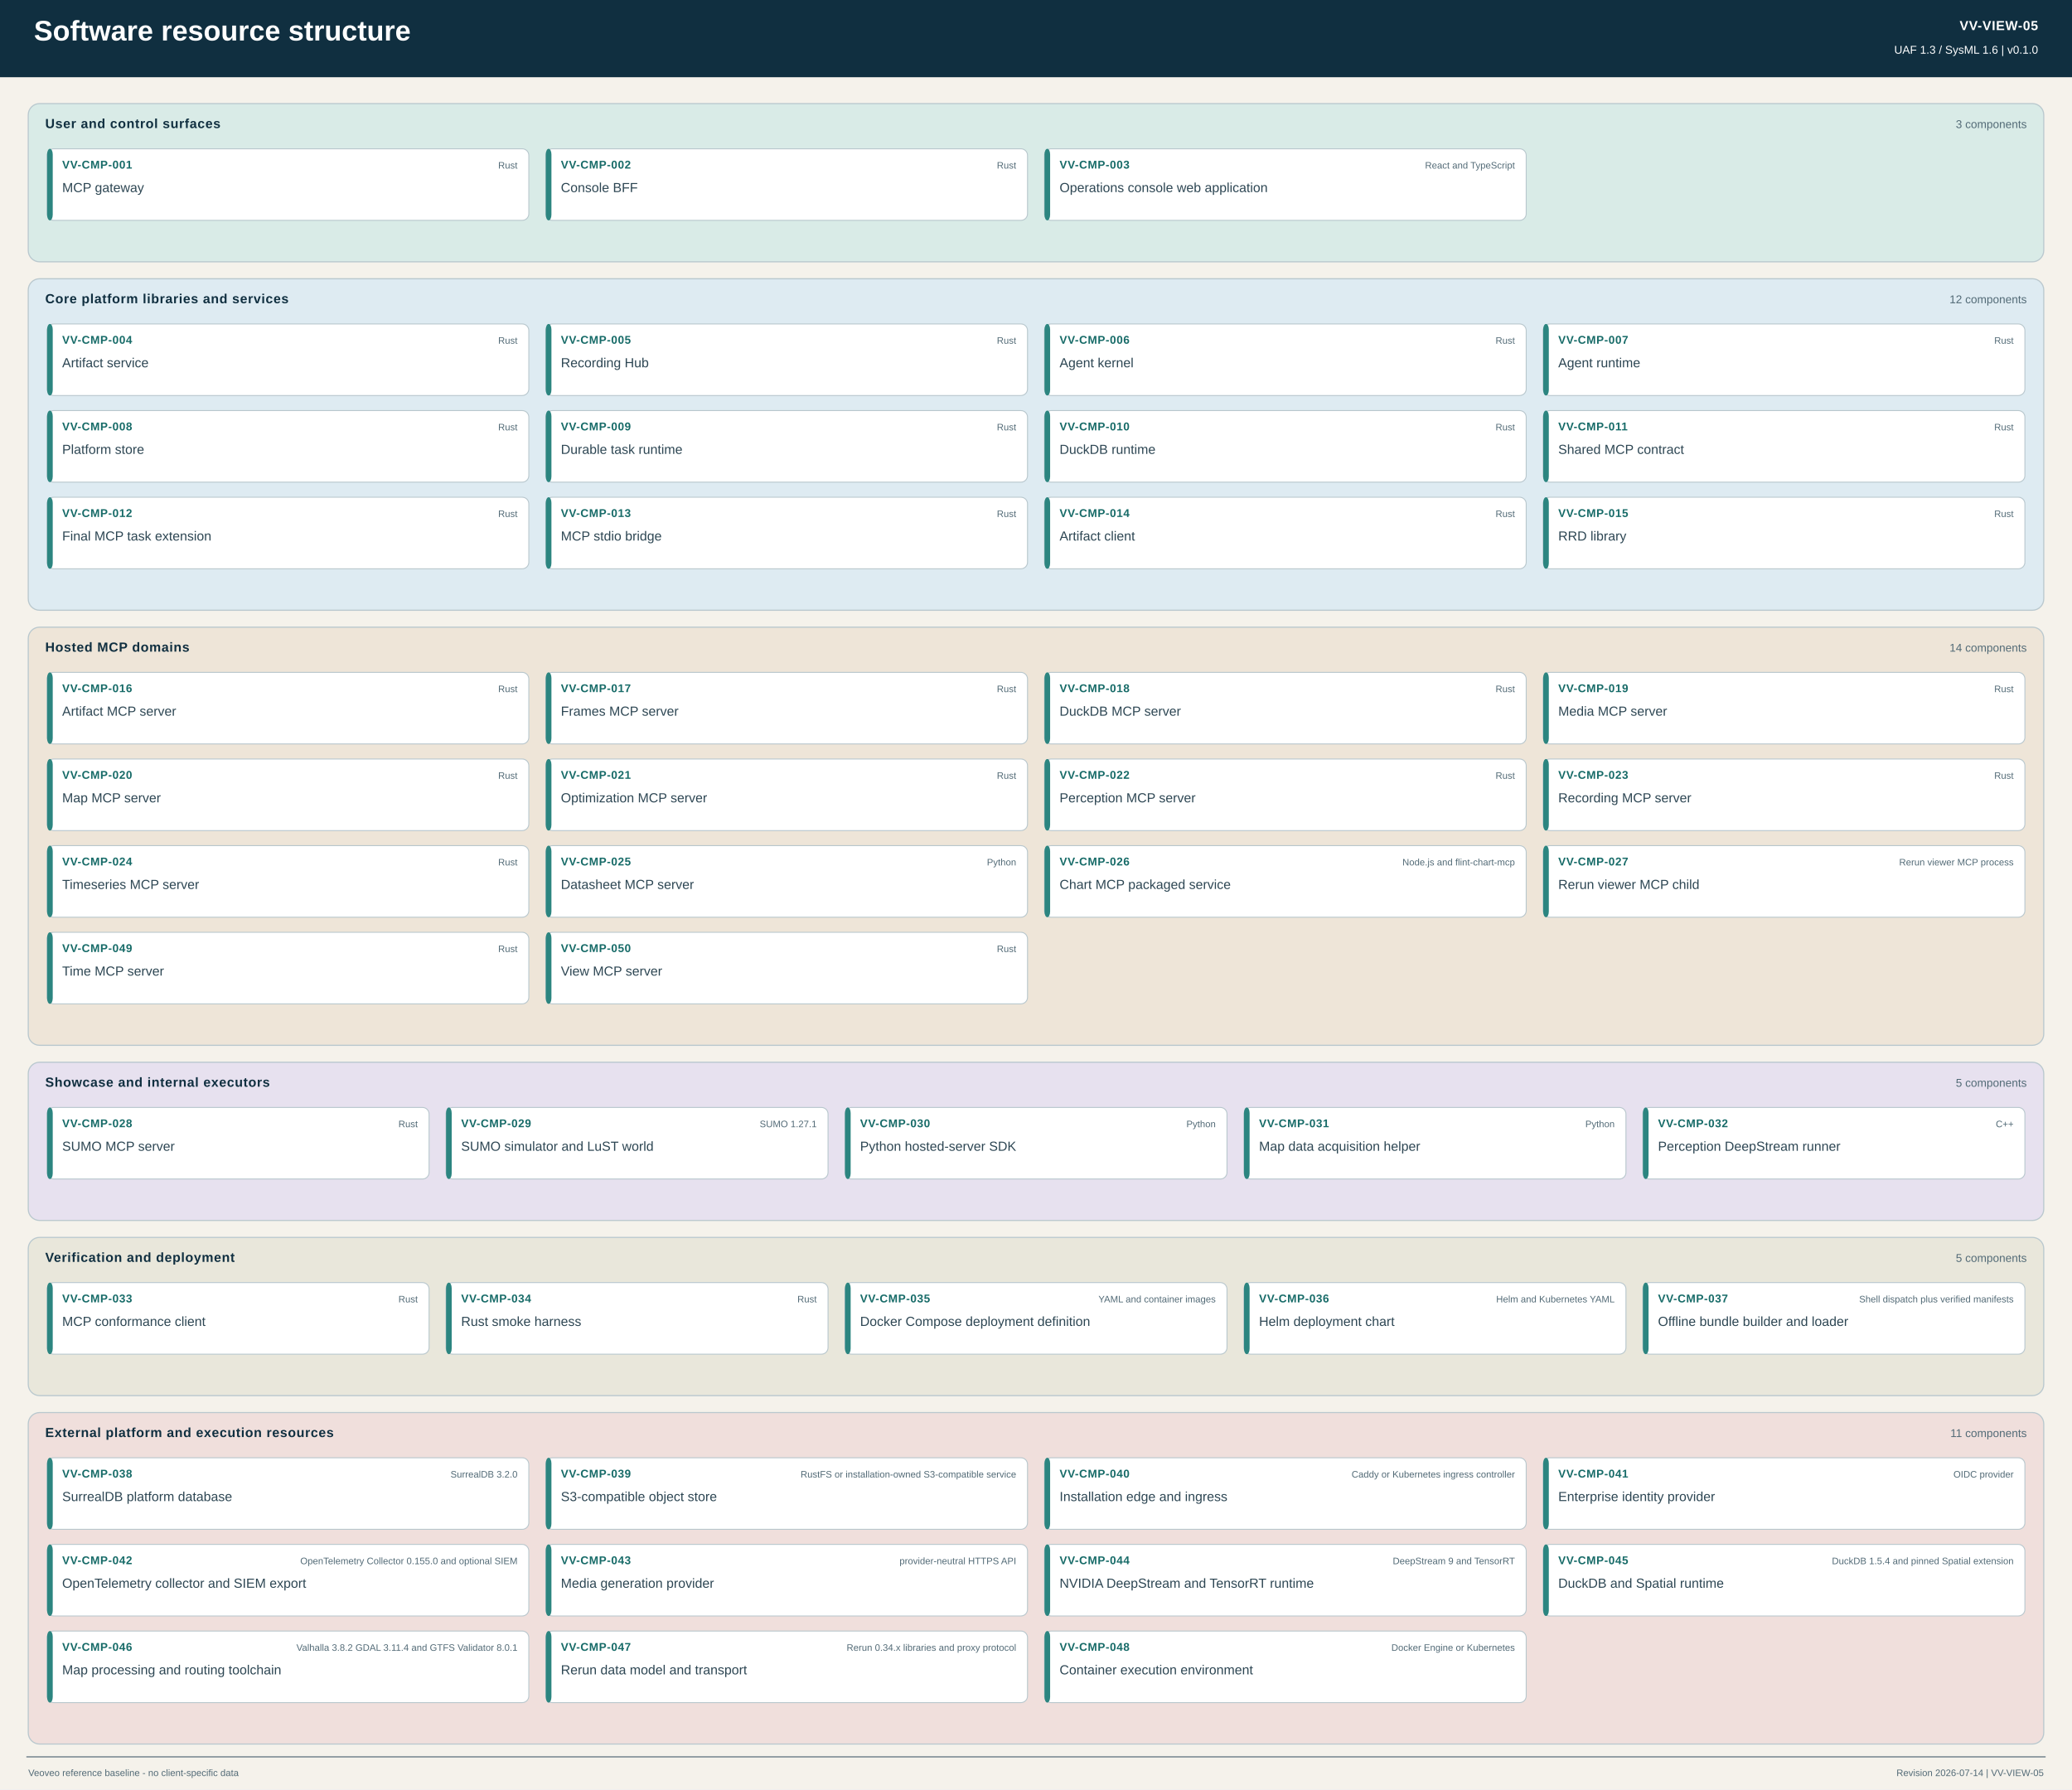
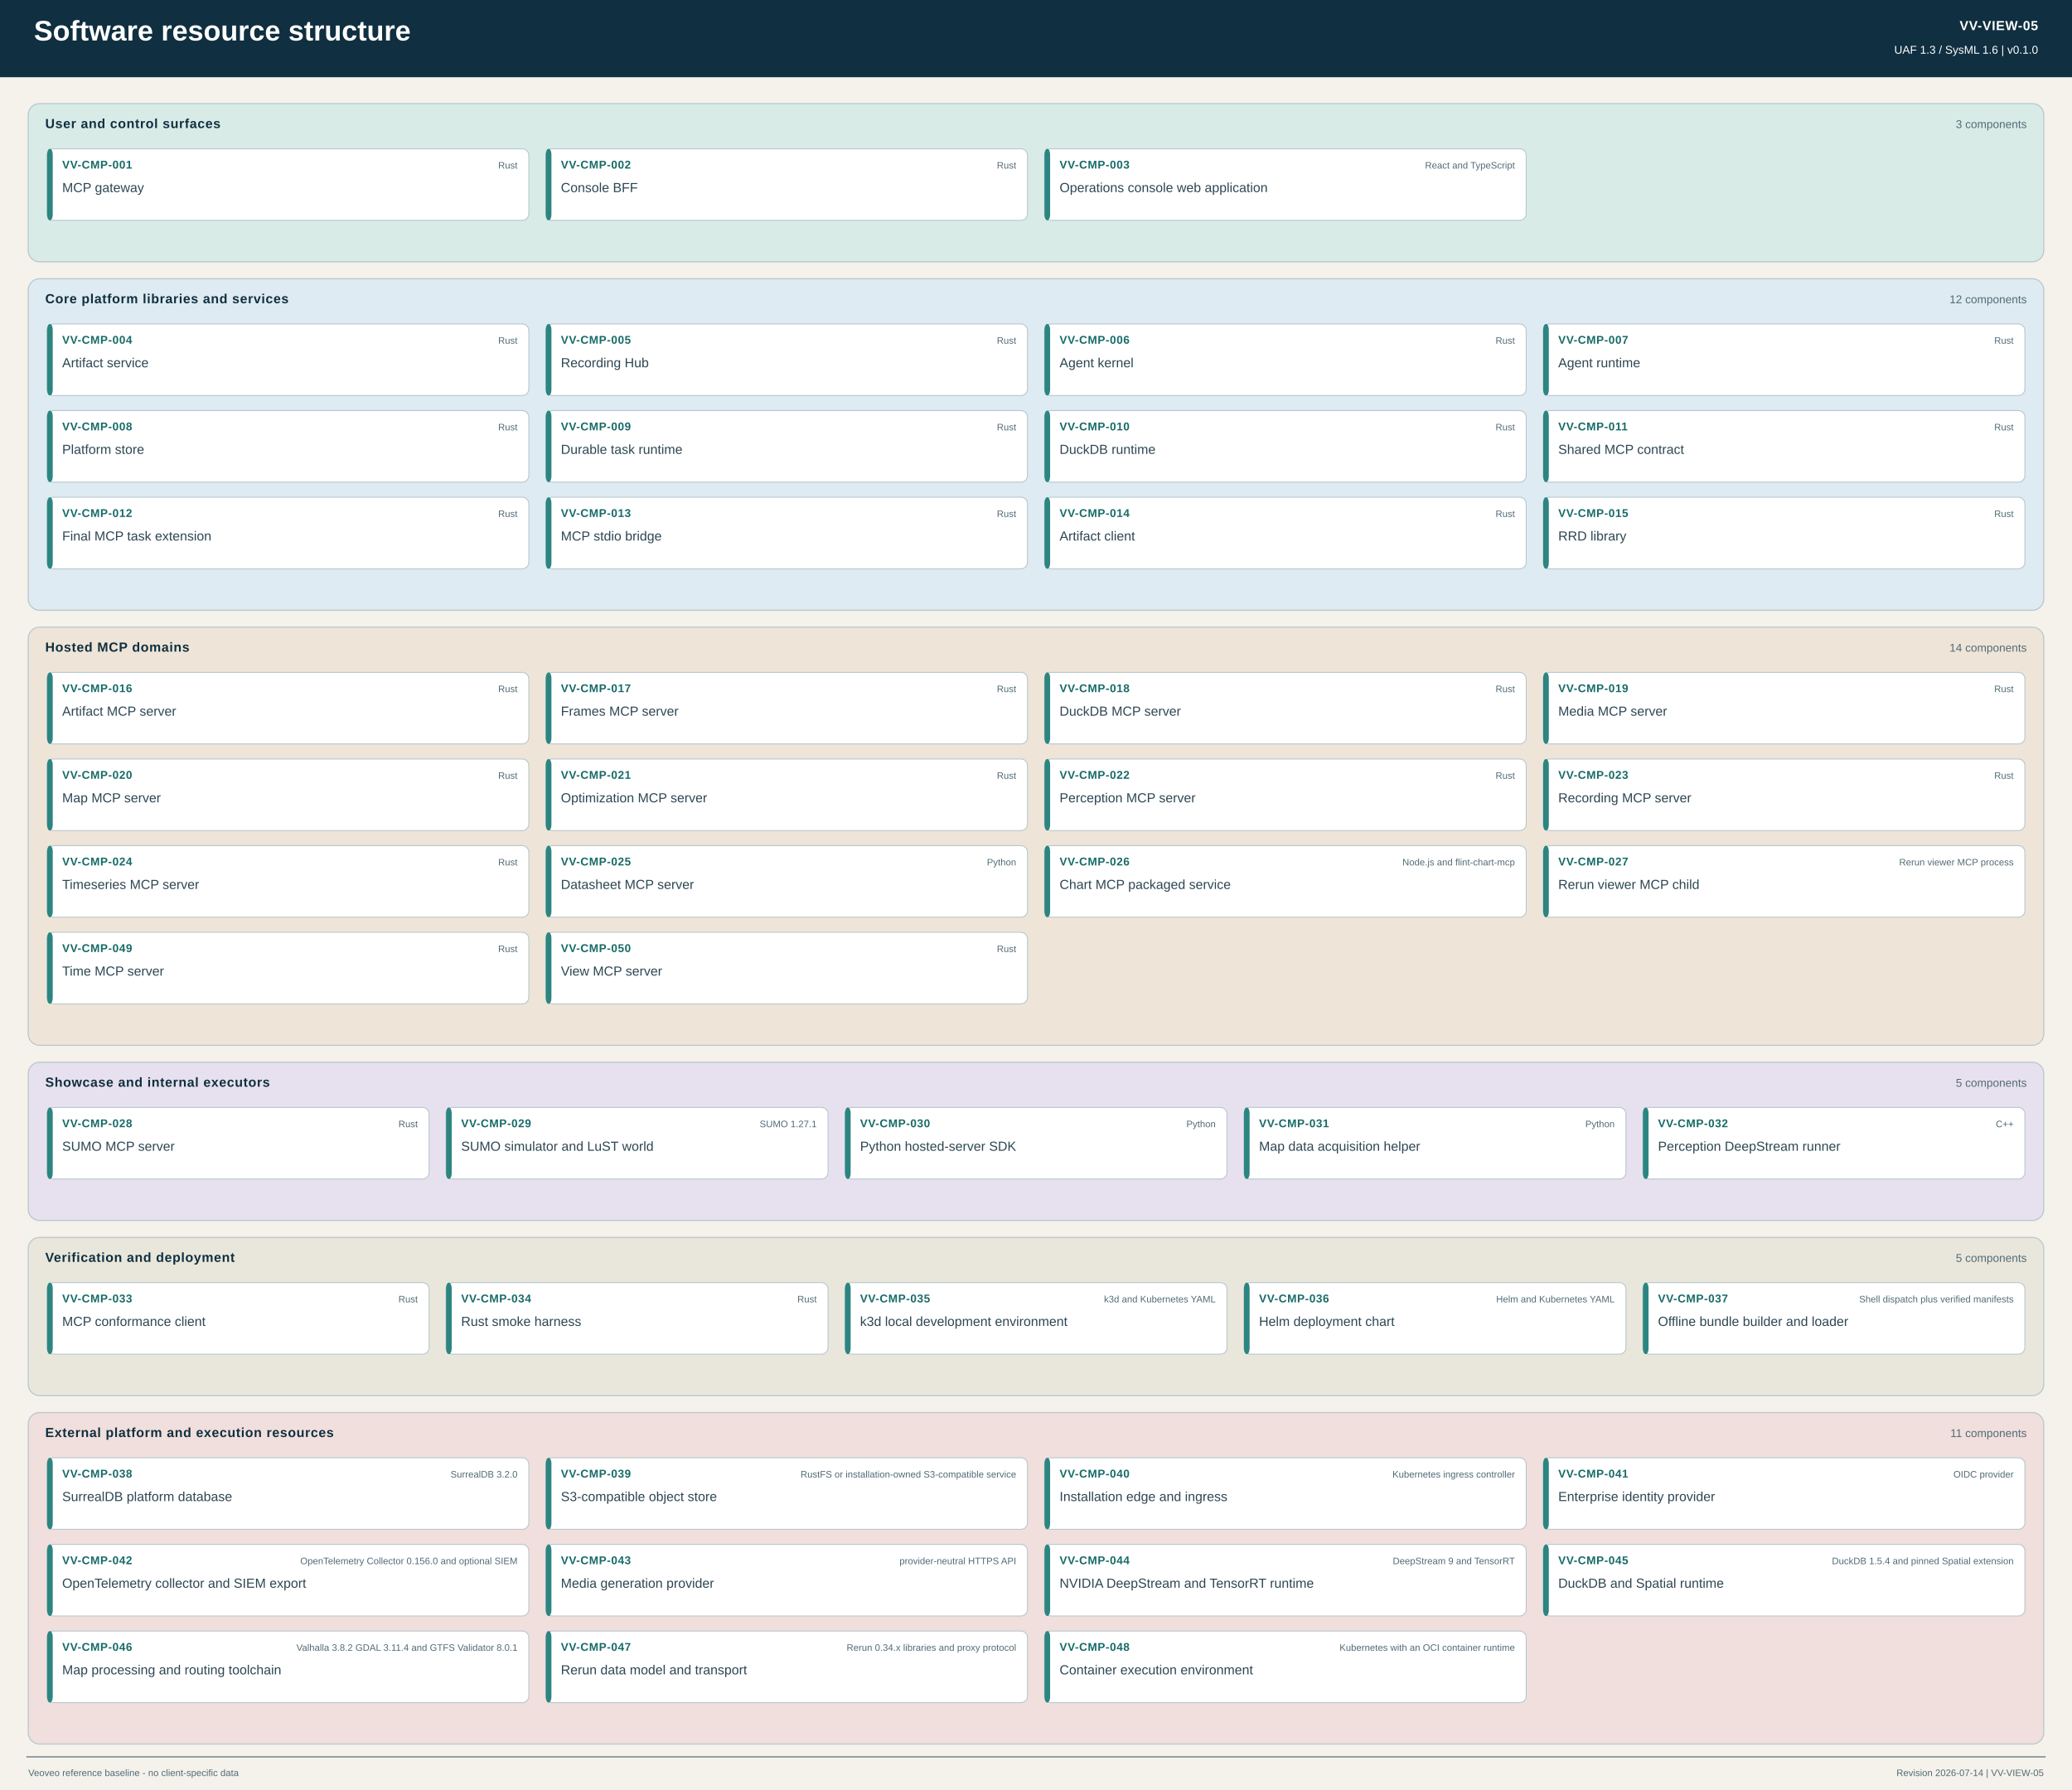
<svg xmlns="http://www.w3.org/2000/svg" viewBox="0 0 2200 1900" width="2200" height="1900" role="img" aria-labelledby="title desc">
  <defs>
    <marker id="arrow" viewBox="0 0 10 10" refX="9" refY="5" markerWidth="7" markerHeight="7" orient="auto-start-reverse">
      <path d="M 0 0 L 10 5 L 0 10 z" fill="#21465b" />
    </marker>
    <marker id="arrow-muted" viewBox="0 0 10 10" refX="9" refY="5" markerWidth="7" markerHeight="7" orient="auto-start-reverse">
      <path d="M 0 0 L 10 5 L 0 10 z" fill="#687983" />
    </marker>
    <filter id="shadow" x="-10%" y="-10%" width="120%" height="130%">
      <feDropShadow dx="0" dy="2" stdDeviation="3" flood-color="#0b2534" flood-opacity="0.12" />
    </filter>
  </defs>
  <style>
.title{font:700 30px Arial,Helvetica,sans-serif;fill:#102f40}.subtitle{font:400 15px Arial,Helvetica,sans-serif;fill:#4d626d}.label{font:700 14px Arial,Helvetica,sans-serif;fill:#102f40;letter-spacing:.04em}.node-title{font:700 17px Arial,Helvetica,sans-serif;fill:#102f40}.node-id{font:700 12px Arial,Helvetica,sans-serif;fill:#176b68;letter-spacing:.04em}.body{font:400 14px Arial,Helvetica,sans-serif;fill:#2d4653}.small{font:400 12px Arial,Helvetica,sans-serif;fill:#526a76}.tiny{font:400 10px Arial,Helvetica,sans-serif;fill:#526a76}.inverse{fill:#ffffff}.edge{stroke:#21465b;stroke-width:2.2;fill:none;marker-end:url(#arrow)}.edge-muted{stroke:#687983;stroke-width:1.6;fill:none;marker-end:url(#arrow-muted)}.edge-dash{stroke:#687983;stroke-width:1.5;stroke-dasharray:7 6;fill:none;marker-end:url(#arrow-muted)}
</style>
  <rect x="0" y="0" width="2200" height="1900" rx="0" fill="#f5f2eb" stroke="none" stroke-width="1" opacity="1" />
  <rect x="0" y="0" width="2200" height="82" rx="0" fill="#102f40" stroke="none" stroke-width="1" opacity="1" />
  <text x="36" y="43" class="title inverse" text-anchor="start">Software resource structure</text>
  <text x="2164" y="32" class="label inverse" text-anchor="end">VV-VIEW-05</text>
  <text x="2164" y="57" class="small inverse" text-anchor="end">UAF 1.3 / SysML 1.6 | v0.1.0</text>
  <rect x="30" y="110" width="2140" height="168" rx="12" fill="#d9ebe7" stroke="#b9c8ce" stroke-width="1.2" opacity="1" />
  <text x="48" y="136" class="label" text-anchor="start">User and control surfaces</text>
  <text x="2152" y="136" class="small" text-anchor="end">3 components</text>
  <rect x="50.0" y="158" width="511.5" height="76" rx="7" fill="#ffffff" stroke="#b8c7cd" stroke-width="1" opacity="1" />
  <rect x="50.0" y="158" width="6" height="76" rx="6" fill="#2c8580" stroke="none" stroke-width="1" opacity="1" />
  <text x="66.0" y="179" class="node-id" text-anchor="start">VV-CMP-001</text>
  <text x="66.0" y="204" class="body" text-anchor="start">
    <tspan x="66.0" dy="0">MCP gateway</tspan>
  </text>
  <text x="549.5" y="179" class="tiny" text-anchor="end">Rust</text>
  <rect x="579.5" y="158" width="511.5" height="76" rx="7" fill="#ffffff" stroke="#b8c7cd" stroke-width="1" opacity="1" />
  <rect x="579.5" y="158" width="6" height="76" rx="6" fill="#2c8580" stroke="none" stroke-width="1" opacity="1" />
  <text x="595.5" y="179" class="node-id" text-anchor="start">VV-CMP-002</text>
  <text x="595.5" y="204" class="body" text-anchor="start">
    <tspan x="595.5" dy="0">Console BFF</tspan>
  </text>
  <text x="1079.0" y="179" class="tiny" text-anchor="end">Rust</text>
  <rect x="1109.0" y="158" width="511.5" height="76" rx="7" fill="#ffffff" stroke="#b8c7cd" stroke-width="1" opacity="1" />
  <rect x="1109.0" y="158" width="6" height="76" rx="6" fill="#2c8580" stroke="none" stroke-width="1" opacity="1" />
  <text x="1125.0" y="179" class="node-id" text-anchor="start">VV-CMP-003</text>
  <text x="1125.0" y="204" class="body" text-anchor="start">
    <tspan x="1125.0" dy="0">Operations console web application</tspan>
  </text>
  <text x="1608.5" y="179" class="tiny" text-anchor="end">React and TypeScript</text>
  <rect x="30" y="296" width="2140" height="352" rx="12" fill="#deebf2" stroke="#b9c8ce" stroke-width="1.2" opacity="1" />
  <text x="48" y="322" class="label" text-anchor="start">Core platform libraries and services</text>
  <text x="2152" y="322" class="small" text-anchor="end">12 components</text>
  <rect x="50.0" y="344" width="511.5" height="76" rx="7" fill="#ffffff" stroke="#b8c7cd" stroke-width="1" opacity="1" />
  <rect x="50.0" y="344" width="6" height="76" rx="6" fill="#2c8580" stroke="none" stroke-width="1" opacity="1" />
  <text x="66.0" y="365" class="node-id" text-anchor="start">VV-CMP-004</text>
  <text x="66.0" y="390" class="body" text-anchor="start">
    <tspan x="66.0" dy="0">Artifact service</tspan>
  </text>
  <text x="549.5" y="365" class="tiny" text-anchor="end">Rust</text>
  <rect x="579.5" y="344" width="511.5" height="76" rx="7" fill="#ffffff" stroke="#b8c7cd" stroke-width="1" opacity="1" />
  <rect x="579.5" y="344" width="6" height="76" rx="6" fill="#2c8580" stroke="none" stroke-width="1" opacity="1" />
  <text x="595.5" y="365" class="node-id" text-anchor="start">VV-CMP-005</text>
  <text x="595.5" y="390" class="body" text-anchor="start">
    <tspan x="595.5" dy="0">Recording Hub</tspan>
  </text>
  <text x="1079.0" y="365" class="tiny" text-anchor="end">Rust</text>
  <rect x="1109.0" y="344" width="511.5" height="76" rx="7" fill="#ffffff" stroke="#b8c7cd" stroke-width="1" opacity="1" />
  <rect x="1109.0" y="344" width="6" height="76" rx="6" fill="#2c8580" stroke="none" stroke-width="1" opacity="1" />
  <text x="1125.0" y="365" class="node-id" text-anchor="start">VV-CMP-006</text>
  <text x="1125.0" y="390" class="body" text-anchor="start">
    <tspan x="1125.0" dy="0">Agent kernel</tspan>
  </text>
  <text x="1608.5" y="365" class="tiny" text-anchor="end">Rust</text>
  <rect x="1638.5" y="344" width="511.5" height="76" rx="7" fill="#ffffff" stroke="#b8c7cd" stroke-width="1" opacity="1" />
  <rect x="1638.5" y="344" width="6" height="76" rx="6" fill="#2c8580" stroke="none" stroke-width="1" opacity="1" />
  <text x="1654.5" y="365" class="node-id" text-anchor="start">VV-CMP-007</text>
  <text x="1654.5" y="390" class="body" text-anchor="start">
    <tspan x="1654.5" dy="0">Agent runtime</tspan>
  </text>
  <text x="2138.0" y="365" class="tiny" text-anchor="end">Rust</text>
  <rect x="50.0" y="436" width="511.5" height="76" rx="7" fill="#ffffff" stroke="#b8c7cd" stroke-width="1" opacity="1" />
  <rect x="50.0" y="436" width="6" height="76" rx="6" fill="#2c8580" stroke="none" stroke-width="1" opacity="1" />
  <text x="66.0" y="457" class="node-id" text-anchor="start">VV-CMP-008</text>
  <text x="66.0" y="482" class="body" text-anchor="start">
    <tspan x="66.0" dy="0">Platform store</tspan>
  </text>
  <text x="549.5" y="457" class="tiny" text-anchor="end">Rust</text>
  <rect x="579.5" y="436" width="511.5" height="76" rx="7" fill="#ffffff" stroke="#b8c7cd" stroke-width="1" opacity="1" />
  <rect x="579.5" y="436" width="6" height="76" rx="6" fill="#2c8580" stroke="none" stroke-width="1" opacity="1" />
  <text x="595.5" y="457" class="node-id" text-anchor="start">VV-CMP-009</text>
  <text x="595.5" y="482" class="body" text-anchor="start">
    <tspan x="595.5" dy="0">Durable task runtime</tspan>
  </text>
  <text x="1079.0" y="457" class="tiny" text-anchor="end">Rust</text>
  <rect x="1109.0" y="436" width="511.5" height="76" rx="7" fill="#ffffff" stroke="#b8c7cd" stroke-width="1" opacity="1" />
  <rect x="1109.0" y="436" width="6" height="76" rx="6" fill="#2c8580" stroke="none" stroke-width="1" opacity="1" />
  <text x="1125.0" y="457" class="node-id" text-anchor="start">VV-CMP-010</text>
  <text x="1125.0" y="482" class="body" text-anchor="start">
    <tspan x="1125.0" dy="0">DuckDB runtime</tspan>
  </text>
  <text x="1608.5" y="457" class="tiny" text-anchor="end">Rust</text>
  <rect x="1638.5" y="436" width="511.5" height="76" rx="7" fill="#ffffff" stroke="#b8c7cd" stroke-width="1" opacity="1" />
  <rect x="1638.5" y="436" width="6" height="76" rx="6" fill="#2c8580" stroke="none" stroke-width="1" opacity="1" />
  <text x="1654.5" y="457" class="node-id" text-anchor="start">VV-CMP-011</text>
  <text x="1654.5" y="482" class="body" text-anchor="start">
    <tspan x="1654.5" dy="0">Shared MCP contract</tspan>
  </text>
  <text x="2138.0" y="457" class="tiny" text-anchor="end">Rust</text>
  <rect x="50.0" y="528" width="511.5" height="76" rx="7" fill="#ffffff" stroke="#b8c7cd" stroke-width="1" opacity="1" />
  <rect x="50.0" y="528" width="6" height="76" rx="6" fill="#2c8580" stroke="none" stroke-width="1" opacity="1" />
  <text x="66.0" y="549" class="node-id" text-anchor="start">VV-CMP-012</text>
  <text x="66.0" y="574" class="body" text-anchor="start">
    <tspan x="66.0" dy="0">Final MCP task extension</tspan>
  </text>
  <text x="549.5" y="549" class="tiny" text-anchor="end">Rust</text>
  <rect x="579.5" y="528" width="511.5" height="76" rx="7" fill="#ffffff" stroke="#b8c7cd" stroke-width="1" opacity="1" />
  <rect x="579.5" y="528" width="6" height="76" rx="6" fill="#2c8580" stroke="none" stroke-width="1" opacity="1" />
  <text x="595.5" y="549" class="node-id" text-anchor="start">VV-CMP-013</text>
  <text x="595.5" y="574" class="body" text-anchor="start">
    <tspan x="595.5" dy="0">MCP stdio bridge</tspan>
  </text>
  <text x="1079.0" y="549" class="tiny" text-anchor="end">Rust</text>
  <rect x="1109.0" y="528" width="511.5" height="76" rx="7" fill="#ffffff" stroke="#b8c7cd" stroke-width="1" opacity="1" />
  <rect x="1109.0" y="528" width="6" height="76" rx="6" fill="#2c8580" stroke="none" stroke-width="1" opacity="1" />
  <text x="1125.0" y="549" class="node-id" text-anchor="start">VV-CMP-014</text>
  <text x="1125.0" y="574" class="body" text-anchor="start">
    <tspan x="1125.0" dy="0">Artifact client</tspan>
  </text>
  <text x="1608.5" y="549" class="tiny" text-anchor="end">Rust</text>
  <rect x="1638.5" y="528" width="511.5" height="76" rx="7" fill="#ffffff" stroke="#b8c7cd" stroke-width="1" opacity="1" />
  <rect x="1638.5" y="528" width="6" height="76" rx="6" fill="#2c8580" stroke="none" stroke-width="1" opacity="1" />
  <text x="1654.5" y="549" class="node-id" text-anchor="start">VV-CMP-015</text>
  <text x="1654.5" y="574" class="body" text-anchor="start">
    <tspan x="1654.5" dy="0">RRD library</tspan>
  </text>
  <text x="2138.0" y="549" class="tiny" text-anchor="end">Rust</text>
  <rect x="30" y="666" width="2140" height="444" rx="12" fill="#eee5d8" stroke="#b9c8ce" stroke-width="1.2" opacity="1" />
  <text x="48" y="692" class="label" text-anchor="start">Hosted MCP domains</text>
  <text x="2152" y="692" class="small" text-anchor="end">14 components</text>
  <rect x="50.0" y="714" width="511.5" height="76" rx="7" fill="#ffffff" stroke="#b8c7cd" stroke-width="1" opacity="1" />
  <rect x="50.0" y="714" width="6" height="76" rx="6" fill="#2c8580" stroke="none" stroke-width="1" opacity="1" />
  <text x="66.0" y="735" class="node-id" text-anchor="start">VV-CMP-016</text>
  <text x="66.0" y="760" class="body" text-anchor="start">
    <tspan x="66.0" dy="0">Artifact MCP server</tspan>
  </text>
  <text x="549.5" y="735" class="tiny" text-anchor="end">Rust</text>
  <rect x="579.5" y="714" width="511.5" height="76" rx="7" fill="#ffffff" stroke="#b8c7cd" stroke-width="1" opacity="1" />
  <rect x="579.5" y="714" width="6" height="76" rx="6" fill="#2c8580" stroke="none" stroke-width="1" opacity="1" />
  <text x="595.5" y="735" class="node-id" text-anchor="start">VV-CMP-017</text>
  <text x="595.5" y="760" class="body" text-anchor="start">
    <tspan x="595.5" dy="0">Frames MCP server</tspan>
  </text>
  <text x="1079.0" y="735" class="tiny" text-anchor="end">Rust</text>
  <rect x="1109.0" y="714" width="511.5" height="76" rx="7" fill="#ffffff" stroke="#b8c7cd" stroke-width="1" opacity="1" />
  <rect x="1109.0" y="714" width="6" height="76" rx="6" fill="#2c8580" stroke="none" stroke-width="1" opacity="1" />
  <text x="1125.0" y="735" class="node-id" text-anchor="start">VV-CMP-018</text>
  <text x="1125.0" y="760" class="body" text-anchor="start">
    <tspan x="1125.0" dy="0">DuckDB MCP server</tspan>
  </text>
  <text x="1608.5" y="735" class="tiny" text-anchor="end">Rust</text>
  <rect x="1638.5" y="714" width="511.5" height="76" rx="7" fill="#ffffff" stroke="#b8c7cd" stroke-width="1" opacity="1" />
  <rect x="1638.5" y="714" width="6" height="76" rx="6" fill="#2c8580" stroke="none" stroke-width="1" opacity="1" />
  <text x="1654.5" y="735" class="node-id" text-anchor="start">VV-CMP-019</text>
  <text x="1654.5" y="760" class="body" text-anchor="start">
    <tspan x="1654.5" dy="0">Media MCP server</tspan>
  </text>
  <text x="2138.0" y="735" class="tiny" text-anchor="end">Rust</text>
  <rect x="50.0" y="806" width="511.5" height="76" rx="7" fill="#ffffff" stroke="#b8c7cd" stroke-width="1" opacity="1" />
  <rect x="50.0" y="806" width="6" height="76" rx="6" fill="#2c8580" stroke="none" stroke-width="1" opacity="1" />
  <text x="66.0" y="827" class="node-id" text-anchor="start">VV-CMP-020</text>
  <text x="66.0" y="852" class="body" text-anchor="start">
    <tspan x="66.0" dy="0">Map MCP server</tspan>
  </text>
  <text x="549.5" y="827" class="tiny" text-anchor="end">Rust</text>
  <rect x="579.5" y="806" width="511.5" height="76" rx="7" fill="#ffffff" stroke="#b8c7cd" stroke-width="1" opacity="1" />
  <rect x="579.5" y="806" width="6" height="76" rx="6" fill="#2c8580" stroke="none" stroke-width="1" opacity="1" />
  <text x="595.5" y="827" class="node-id" text-anchor="start">VV-CMP-021</text>
  <text x="595.5" y="852" class="body" text-anchor="start">
    <tspan x="595.5" dy="0">Optimization MCP server</tspan>
  </text>
  <text x="1079.0" y="827" class="tiny" text-anchor="end">Rust</text>
  <rect x="1109.0" y="806" width="511.5" height="76" rx="7" fill="#ffffff" stroke="#b8c7cd" stroke-width="1" opacity="1" />
  <rect x="1109.0" y="806" width="6" height="76" rx="6" fill="#2c8580" stroke="none" stroke-width="1" opacity="1" />
  <text x="1125.0" y="827" class="node-id" text-anchor="start">VV-CMP-022</text>
  <text x="1125.0" y="852" class="body" text-anchor="start">
    <tspan x="1125.0" dy="0">Perception MCP server</tspan>
  </text>
  <text x="1608.5" y="827" class="tiny" text-anchor="end">Rust</text>
  <rect x="1638.5" y="806" width="511.5" height="76" rx="7" fill="#ffffff" stroke="#b8c7cd" stroke-width="1" opacity="1" />
  <rect x="1638.5" y="806" width="6" height="76" rx="6" fill="#2c8580" stroke="none" stroke-width="1" opacity="1" />
  <text x="1654.5" y="827" class="node-id" text-anchor="start">VV-CMP-023</text>
  <text x="1654.5" y="852" class="body" text-anchor="start">
    <tspan x="1654.5" dy="0">Recording MCP server</tspan>
  </text>
  <text x="2138.0" y="827" class="tiny" text-anchor="end">Rust</text>
  <rect x="50.0" y="898" width="511.5" height="76" rx="7" fill="#ffffff" stroke="#b8c7cd" stroke-width="1" opacity="1" />
  <rect x="50.0" y="898" width="6" height="76" rx="6" fill="#2c8580" stroke="none" stroke-width="1" opacity="1" />
  <text x="66.0" y="919" class="node-id" text-anchor="start">VV-CMP-024</text>
  <text x="66.0" y="944" class="body" text-anchor="start">
    <tspan x="66.0" dy="0">Timeseries MCP server</tspan>
  </text>
  <text x="549.5" y="919" class="tiny" text-anchor="end">Rust</text>
  <rect x="579.5" y="898" width="511.5" height="76" rx="7" fill="#ffffff" stroke="#b8c7cd" stroke-width="1" opacity="1" />
  <rect x="579.5" y="898" width="6" height="76" rx="6" fill="#2c8580" stroke="none" stroke-width="1" opacity="1" />
  <text x="595.5" y="919" class="node-id" text-anchor="start">VV-CMP-025</text>
  <text x="595.5" y="944" class="body" text-anchor="start">
    <tspan x="595.5" dy="0">Datasheet MCP server</tspan>
  </text>
  <text x="1079.0" y="919" class="tiny" text-anchor="end">Python</text>
  <rect x="1109.0" y="898" width="511.5" height="76" rx="7" fill="#ffffff" stroke="#b8c7cd" stroke-width="1" opacity="1" />
  <rect x="1109.0" y="898" width="6" height="76" rx="6" fill="#2c8580" stroke="none" stroke-width="1" opacity="1" />
  <text x="1125.0" y="919" class="node-id" text-anchor="start">VV-CMP-026</text>
  <text x="1125.0" y="944" class="body" text-anchor="start">
    <tspan x="1125.0" dy="0">Chart MCP packaged service</tspan>
  </text>
  <text x="1608.5" y="919" class="tiny" text-anchor="end">Node.js and flint-chart-mcp</text>
  <rect x="1638.5" y="898" width="511.5" height="76" rx="7" fill="#ffffff" stroke="#b8c7cd" stroke-width="1" opacity="1" />
  <rect x="1638.5" y="898" width="6" height="76" rx="6" fill="#2c8580" stroke="none" stroke-width="1" opacity="1" />
  <text x="1654.5" y="919" class="node-id" text-anchor="start">VV-CMP-027</text>
  <text x="1654.5" y="944" class="body" text-anchor="start">
    <tspan x="1654.5" dy="0">Rerun viewer MCP child</tspan>
  </text>
  <text x="2138.0" y="919" class="tiny" text-anchor="end">Rerun viewer MCP process</text>
  <rect x="50.0" y="990" width="511.5" height="76" rx="7" fill="#ffffff" stroke="#b8c7cd" stroke-width="1" opacity="1" />
  <rect x="50.0" y="990" width="6" height="76" rx="6" fill="#2c8580" stroke="none" stroke-width="1" opacity="1" />
  <text x="66.0" y="1011" class="node-id" text-anchor="start">VV-CMP-049</text>
  <text x="66.0" y="1036" class="body" text-anchor="start">
    <tspan x="66.0" dy="0">Time MCP server</tspan>
  </text>
  <text x="549.5" y="1011" class="tiny" text-anchor="end">Rust</text>
  <rect x="579.5" y="990" width="511.5" height="76" rx="7" fill="#ffffff" stroke="#b8c7cd" stroke-width="1" opacity="1" />
  <rect x="579.5" y="990" width="6" height="76" rx="6" fill="#2c8580" stroke="none" stroke-width="1" opacity="1" />
  <text x="595.5" y="1011" class="node-id" text-anchor="start">VV-CMP-050</text>
  <text x="595.5" y="1036" class="body" text-anchor="start">
    <tspan x="595.5" dy="0">View MCP server</tspan>
  </text>
  <text x="1079.0" y="1011" class="tiny" text-anchor="end">Rust</text>
  <rect x="30" y="1128" width="2140" height="168" rx="12" fill="#e7e1ef" stroke="#b9c8ce" stroke-width="1.2" opacity="1" />
  <text x="48" y="1154" class="label" text-anchor="start">Showcase and internal executors</text>
  <text x="2152" y="1154" class="small" text-anchor="end">5 components</text>
  <rect x="50.0" y="1176" width="405.6" height="76" rx="7" fill="#ffffff" stroke="#b8c7cd" stroke-width="1" opacity="1" />
  <rect x="50.0" y="1176" width="6" height="76" rx="6" fill="#2c8580" stroke="none" stroke-width="1" opacity="1" />
  <text x="66.0" y="1197" class="node-id" text-anchor="start">VV-CMP-028</text>
  <text x="66.0" y="1222" class="body" text-anchor="start">
    <tspan x="66.0" dy="0">SUMO MCP server</tspan>
  </text>
  <text x="443.6" y="1197" class="tiny" text-anchor="end">Rust</text>
  <rect x="473.6" y="1176" width="405.6" height="76" rx="7" fill="#ffffff" stroke="#b8c7cd" stroke-width="1" opacity="1" />
  <rect x="473.6" y="1176" width="6" height="76" rx="6" fill="#2c8580" stroke="none" stroke-width="1" opacity="1" />
  <text x="489.6" y="1197" class="node-id" text-anchor="start">VV-CMP-029</text>
  <text x="489.6" y="1222" class="body" text-anchor="start">
    <tspan x="489.6" dy="0">SUMO simulator and LuST world</tspan>
  </text>
  <text x="867.2" y="1197" class="tiny" text-anchor="end">SUMO 1.27.1</text>
  <rect x="897.2" y="1176" width="405.6" height="76" rx="7" fill="#ffffff" stroke="#b8c7cd" stroke-width="1" opacity="1" />
  <rect x="897.2" y="1176" width="6" height="76" rx="6" fill="#2c8580" stroke="none" stroke-width="1" opacity="1" />
  <text x="913.2" y="1197" class="node-id" text-anchor="start">VV-CMP-030</text>
  <text x="913.2" y="1222" class="body" text-anchor="start">
    <tspan x="913.2" dy="0">Python hosted-server SDK</tspan>
  </text>
  <text x="1290.8" y="1197" class="tiny" text-anchor="end">Python</text>
  <rect x="1320.8" y="1176" width="405.6" height="76" rx="7" fill="#ffffff" stroke="#b8c7cd" stroke-width="1" opacity="1" />
  <rect x="1320.8" y="1176" width="6" height="76" rx="6" fill="#2c8580" stroke="none" stroke-width="1" opacity="1" />
  <text x="1336.8" y="1197" class="node-id" text-anchor="start">VV-CMP-031</text>
  <text x="1336.8" y="1222" class="body" text-anchor="start">
    <tspan x="1336.8" dy="0">Map data acquisition helper</tspan>
  </text>
  <text x="1714.4" y="1197" class="tiny" text-anchor="end">Python</text>
  <rect x="1744.4" y="1176" width="405.6" height="76" rx="7" fill="#ffffff" stroke="#b8c7cd" stroke-width="1" opacity="1" />
  <rect x="1744.4" y="1176" width="6" height="76" rx="6" fill="#2c8580" stroke="none" stroke-width="1" opacity="1" />
  <text x="1760.4" y="1197" class="node-id" text-anchor="start">VV-CMP-032</text>
  <text x="1760.4" y="1222" class="body" text-anchor="start">
    <tspan x="1760.4" dy="0">Perception DeepStream runner</tspan>
  </text>
  <text x="2138.0" y="1197" class="tiny" text-anchor="end">C++</text>
  <rect x="30" y="1314" width="2140" height="168" rx="12" fill="#e9e7db" stroke="#b9c8ce" stroke-width="1.2" opacity="1" />
  <text x="48" y="1340" class="label" text-anchor="start">Verification and deployment</text>
  <text x="2152" y="1340" class="small" text-anchor="end">5 components</text>
  <rect x="50.0" y="1362" width="405.6" height="76" rx="7" fill="#ffffff" stroke="#b8c7cd" stroke-width="1" opacity="1" />
  <rect x="50.0" y="1362" width="6" height="76" rx="6" fill="#2c8580" stroke="none" stroke-width="1" opacity="1" />
  <text x="66.0" y="1383" class="node-id" text-anchor="start">VV-CMP-033</text>
  <text x="66.0" y="1408" class="body" text-anchor="start">
    <tspan x="66.0" dy="0">MCP conformance client</tspan>
  </text>
  <text x="443.6" y="1383" class="tiny" text-anchor="end">Rust</text>
  <rect x="473.6" y="1362" width="405.6" height="76" rx="7" fill="#ffffff" stroke="#b8c7cd" stroke-width="1" opacity="1" />
  <rect x="473.6" y="1362" width="6" height="76" rx="6" fill="#2c8580" stroke="none" stroke-width="1" opacity="1" />
  <text x="489.6" y="1383" class="node-id" text-anchor="start">VV-CMP-034</text>
  <text x="489.6" y="1408" class="body" text-anchor="start">
    <tspan x="489.6" dy="0">Rust smoke harness</tspan>
  </text>
  <text x="867.2" y="1383" class="tiny" text-anchor="end">Rust</text>
  <rect x="897.2" y="1362" width="405.6" height="76" rx="7" fill="#ffffff" stroke="#b8c7cd" stroke-width="1" opacity="1" />
  <rect x="897.2" y="1362" width="6" height="76" rx="6" fill="#2c8580" stroke="none" stroke-width="1" opacity="1" />
  <text x="913.2" y="1383" class="node-id" text-anchor="start">VV-CMP-035</text>
  <text x="913.2" y="1408" class="body" text-anchor="start">
-     <tspan x="913.2" dy="0">Docker Compose deployment definition</tspan>
-   </text>
-   <text x="1290.8" y="1383" class="tiny" text-anchor="end">YAML and container images</text>
+     <tspan x="913.2" dy="0">k3d local development environment</tspan>
+   </text>
+   <text x="1290.8" y="1383" class="tiny" text-anchor="end">k3d and Kubernetes YAML</text>
  <rect x="1320.8" y="1362" width="405.6" height="76" rx="7" fill="#ffffff" stroke="#b8c7cd" stroke-width="1" opacity="1" />
  <rect x="1320.8" y="1362" width="6" height="76" rx="6" fill="#2c8580" stroke="none" stroke-width="1" opacity="1" />
  <text x="1336.8" y="1383" class="node-id" text-anchor="start">VV-CMP-036</text>
  <text x="1336.8" y="1408" class="body" text-anchor="start">
    <tspan x="1336.8" dy="0">Helm deployment chart</tspan>
  </text>
  <text x="1714.4" y="1383" class="tiny" text-anchor="end">Helm and Kubernetes YAML</text>
  <rect x="1744.4" y="1362" width="405.6" height="76" rx="7" fill="#ffffff" stroke="#b8c7cd" stroke-width="1" opacity="1" />
  <rect x="1744.4" y="1362" width="6" height="76" rx="6" fill="#2c8580" stroke="none" stroke-width="1" opacity="1" />
  <text x="1760.4" y="1383" class="node-id" text-anchor="start">VV-CMP-037</text>
  <text x="1760.4" y="1408" class="body" text-anchor="start">
    <tspan x="1760.4" dy="0">Offline bundle builder and loader</tspan>
  </text>
  <text x="2138.0" y="1383" class="tiny" text-anchor="end">Shell dispatch plus verified manifests</text>
  <rect x="30" y="1500" width="2140" height="352" rx="12" fill="#f0dfdc" stroke="#b9c8ce" stroke-width="1.2" opacity="1" />
  <text x="48" y="1526" class="label" text-anchor="start">External platform and execution resources</text>
  <text x="2152" y="1526" class="small" text-anchor="end">11 components</text>
  <rect x="50.0" y="1548" width="511.5" height="76" rx="7" fill="#ffffff" stroke="#b8c7cd" stroke-width="1" opacity="1" />
  <rect x="50.0" y="1548" width="6" height="76" rx="6" fill="#2c8580" stroke="none" stroke-width="1" opacity="1" />
  <text x="66.0" y="1569" class="node-id" text-anchor="start">VV-CMP-038</text>
  <text x="66.0" y="1594" class="body" text-anchor="start">
    <tspan x="66.0" dy="0">SurrealDB platform database</tspan>
  </text>
  <text x="549.5" y="1569" class="tiny" text-anchor="end">SurrealDB 3.2.0</text>
  <rect x="579.5" y="1548" width="511.5" height="76" rx="7" fill="#ffffff" stroke="#b8c7cd" stroke-width="1" opacity="1" />
  <rect x="579.5" y="1548" width="6" height="76" rx="6" fill="#2c8580" stroke="none" stroke-width="1" opacity="1" />
  <text x="595.5" y="1569" class="node-id" text-anchor="start">VV-CMP-039</text>
  <text x="595.5" y="1594" class="body" text-anchor="start">
    <tspan x="595.5" dy="0">S3-compatible object store</tspan>
  </text>
  <text x="1079.0" y="1569" class="tiny" text-anchor="end">RustFS or installation-owned S3-compatible service</text>
  <rect x="1109.0" y="1548" width="511.5" height="76" rx="7" fill="#ffffff" stroke="#b8c7cd" stroke-width="1" opacity="1" />
  <rect x="1109.0" y="1548" width="6" height="76" rx="6" fill="#2c8580" stroke="none" stroke-width="1" opacity="1" />
  <text x="1125.0" y="1569" class="node-id" text-anchor="start">VV-CMP-040</text>
  <text x="1125.0" y="1594" class="body" text-anchor="start">
    <tspan x="1125.0" dy="0">Installation edge and ingress</tspan>
  </text>
-   <text x="1608.5" y="1569" class="tiny" text-anchor="end">Caddy or Kubernetes ingress controller</text>
+   <text x="1608.5" y="1569" class="tiny" text-anchor="end">Kubernetes ingress controller</text>
  <rect x="1638.5" y="1548" width="511.5" height="76" rx="7" fill="#ffffff" stroke="#b8c7cd" stroke-width="1" opacity="1" />
  <rect x="1638.5" y="1548" width="6" height="76" rx="6" fill="#2c8580" stroke="none" stroke-width="1" opacity="1" />
  <text x="1654.5" y="1569" class="node-id" text-anchor="start">VV-CMP-041</text>
  <text x="1654.5" y="1594" class="body" text-anchor="start">
    <tspan x="1654.5" dy="0">Enterprise identity provider</tspan>
  </text>
  <text x="2138.0" y="1569" class="tiny" text-anchor="end">OIDC provider</text>
  <rect x="50.0" y="1640" width="511.5" height="76" rx="7" fill="#ffffff" stroke="#b8c7cd" stroke-width="1" opacity="1" />
  <rect x="50.0" y="1640" width="6" height="76" rx="6" fill="#2c8580" stroke="none" stroke-width="1" opacity="1" />
  <text x="66.0" y="1661" class="node-id" text-anchor="start">VV-CMP-042</text>
  <text x="66.0" y="1686" class="body" text-anchor="start">
    <tspan x="66.0" dy="0">OpenTelemetry collector and SIEM export</tspan>
  </text>
-   <text x="549.5" y="1661" class="tiny" text-anchor="end">OpenTelemetry Collector 0.155.0 and optional SIEM</text>
+   <text x="549.5" y="1661" class="tiny" text-anchor="end">OpenTelemetry Collector 0.156.0 and optional SIEM</text>
  <rect x="579.5" y="1640" width="511.5" height="76" rx="7" fill="#ffffff" stroke="#b8c7cd" stroke-width="1" opacity="1" />
  <rect x="579.5" y="1640" width="6" height="76" rx="6" fill="#2c8580" stroke="none" stroke-width="1" opacity="1" />
  <text x="595.5" y="1661" class="node-id" text-anchor="start">VV-CMP-043</text>
  <text x="595.5" y="1686" class="body" text-anchor="start">
    <tspan x="595.5" dy="0">Media generation provider</tspan>
  </text>
  <text x="1079.0" y="1661" class="tiny" text-anchor="end">provider-neutral HTTPS API</text>
  <rect x="1109.0" y="1640" width="511.5" height="76" rx="7" fill="#ffffff" stroke="#b8c7cd" stroke-width="1" opacity="1" />
  <rect x="1109.0" y="1640" width="6" height="76" rx="6" fill="#2c8580" stroke="none" stroke-width="1" opacity="1" />
  <text x="1125.0" y="1661" class="node-id" text-anchor="start">VV-CMP-044</text>
  <text x="1125.0" y="1686" class="body" text-anchor="start">
    <tspan x="1125.0" dy="0">NVIDIA DeepStream and TensorRT runtime</tspan>
  </text>
  <text x="1608.5" y="1661" class="tiny" text-anchor="end">DeepStream 9 and TensorRT</text>
  <rect x="1638.5" y="1640" width="511.5" height="76" rx="7" fill="#ffffff" stroke="#b8c7cd" stroke-width="1" opacity="1" />
  <rect x="1638.5" y="1640" width="6" height="76" rx="6" fill="#2c8580" stroke="none" stroke-width="1" opacity="1" />
  <text x="1654.5" y="1661" class="node-id" text-anchor="start">VV-CMP-045</text>
  <text x="1654.5" y="1686" class="body" text-anchor="start">
    <tspan x="1654.5" dy="0">DuckDB and Spatial runtime</tspan>
  </text>
  <text x="2138.0" y="1661" class="tiny" text-anchor="end">DuckDB 1.5.4 and pinned Spatial extension</text>
  <rect x="50.0" y="1732" width="511.5" height="76" rx="7" fill="#ffffff" stroke="#b8c7cd" stroke-width="1" opacity="1" />
  <rect x="50.0" y="1732" width="6" height="76" rx="6" fill="#2c8580" stroke="none" stroke-width="1" opacity="1" />
  <text x="66.0" y="1753" class="node-id" text-anchor="start">VV-CMP-046</text>
  <text x="66.0" y="1778" class="body" text-anchor="start">
    <tspan x="66.0" dy="0">Map processing and routing toolchain</tspan>
  </text>
  <text x="549.5" y="1753" class="tiny" text-anchor="end">Valhalla 3.8.2 GDAL 3.11.4 and GTFS Validator 8.0.1</text>
  <rect x="579.5" y="1732" width="511.5" height="76" rx="7" fill="#ffffff" stroke="#b8c7cd" stroke-width="1" opacity="1" />
  <rect x="579.5" y="1732" width="6" height="76" rx="6" fill="#2c8580" stroke="none" stroke-width="1" opacity="1" />
  <text x="595.5" y="1753" class="node-id" text-anchor="start">VV-CMP-047</text>
  <text x="595.5" y="1778" class="body" text-anchor="start">
    <tspan x="595.5" dy="0">Rerun data model and transport</tspan>
  </text>
  <text x="1079.0" y="1753" class="tiny" text-anchor="end">Rerun 0.34.x libraries and proxy protocol</text>
  <rect x="1109.0" y="1732" width="511.5" height="76" rx="7" fill="#ffffff" stroke="#b8c7cd" stroke-width="1" opacity="1" />
  <rect x="1109.0" y="1732" width="6" height="76" rx="6" fill="#2c8580" stroke="none" stroke-width="1" opacity="1" />
  <text x="1125.0" y="1753" class="node-id" text-anchor="start">VV-CMP-048</text>
  <text x="1125.0" y="1778" class="body" text-anchor="start">
    <tspan x="1125.0" dy="0">Container execution environment</tspan>
  </text>
-   <text x="1608.5" y="1753" class="tiny" text-anchor="end">Docker Engine or Kubernetes</text>
+   <text x="1608.5" y="1753" class="tiny" text-anchor="end">Kubernetes with an OCI container runtime</text>
  <rect x="28" y="1865" width="2144" height="1.2" rx="0" fill="#687983" stroke="none" stroke-width="1" opacity="1" />
  <text x="30" y="1886" class="tiny" text-anchor="start">Veoveo reference baseline - no client-specific data</text>
  <text x="2170" y="1886" class="tiny" text-anchor="end">Revision 2026-07-14 | VV-VIEW-05</text>
</svg>
